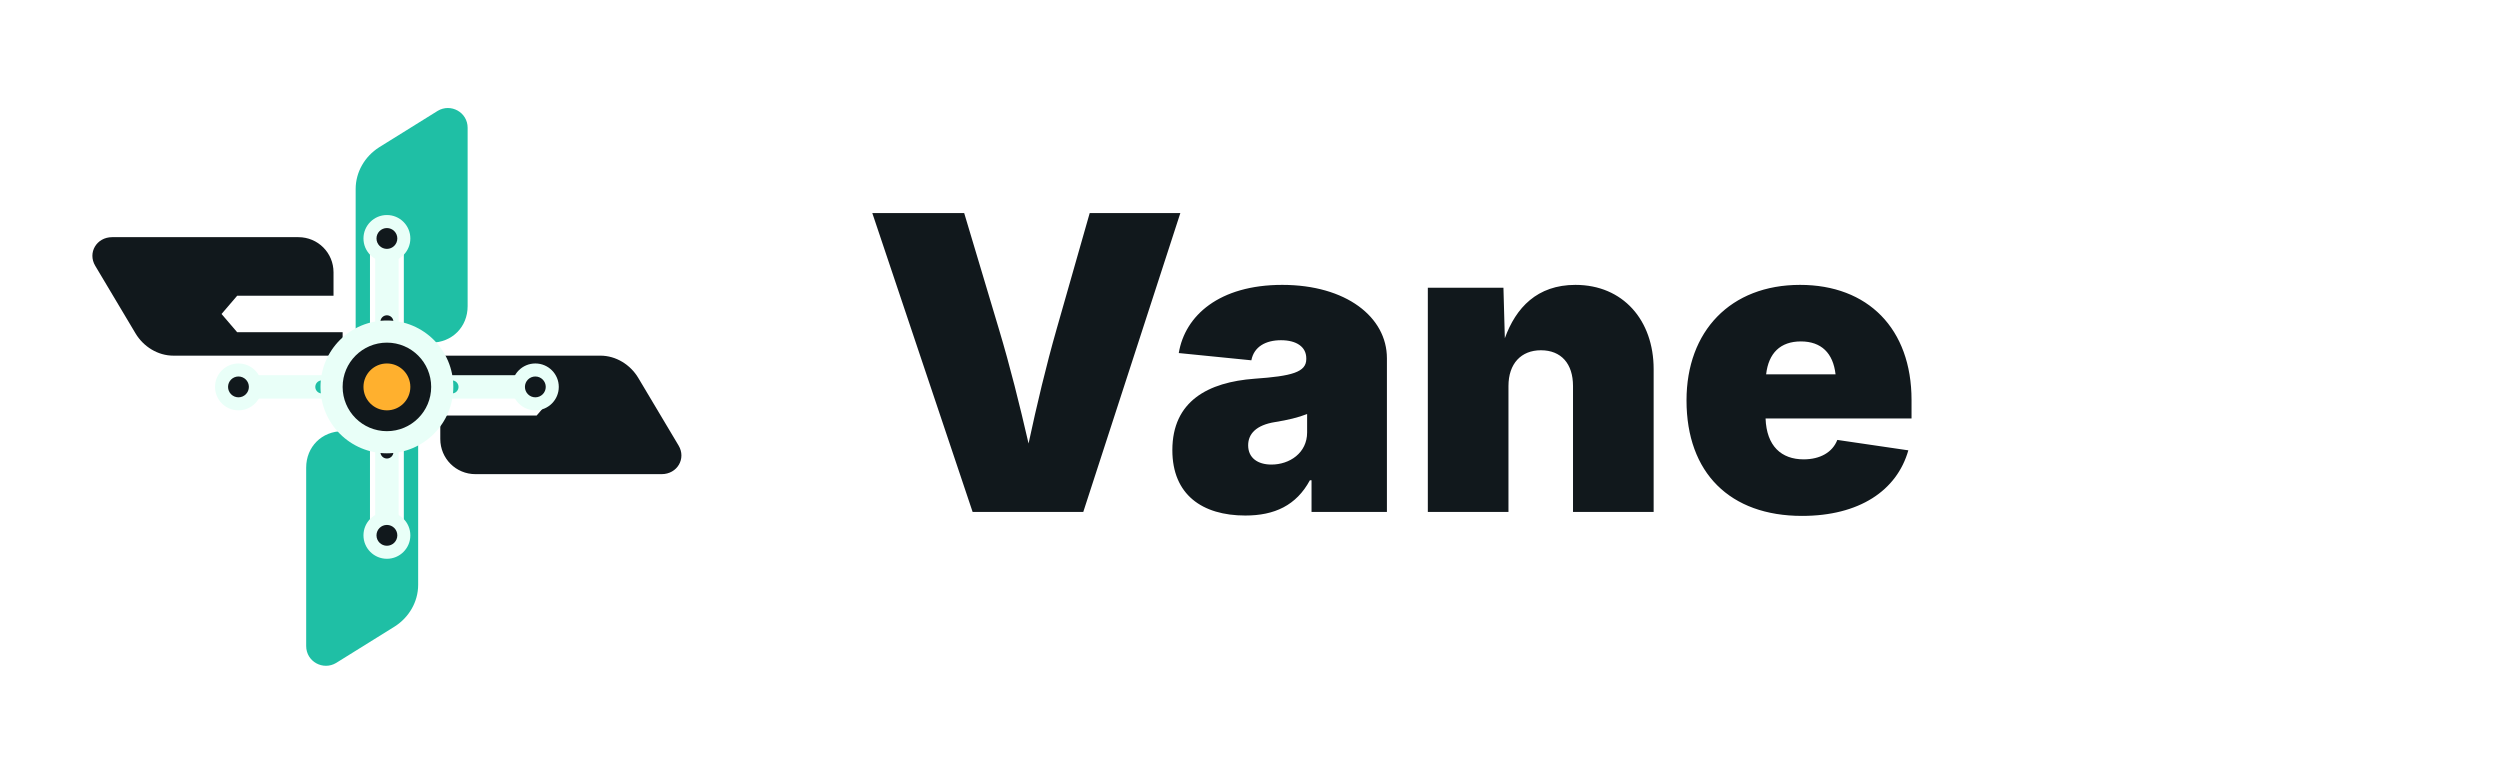
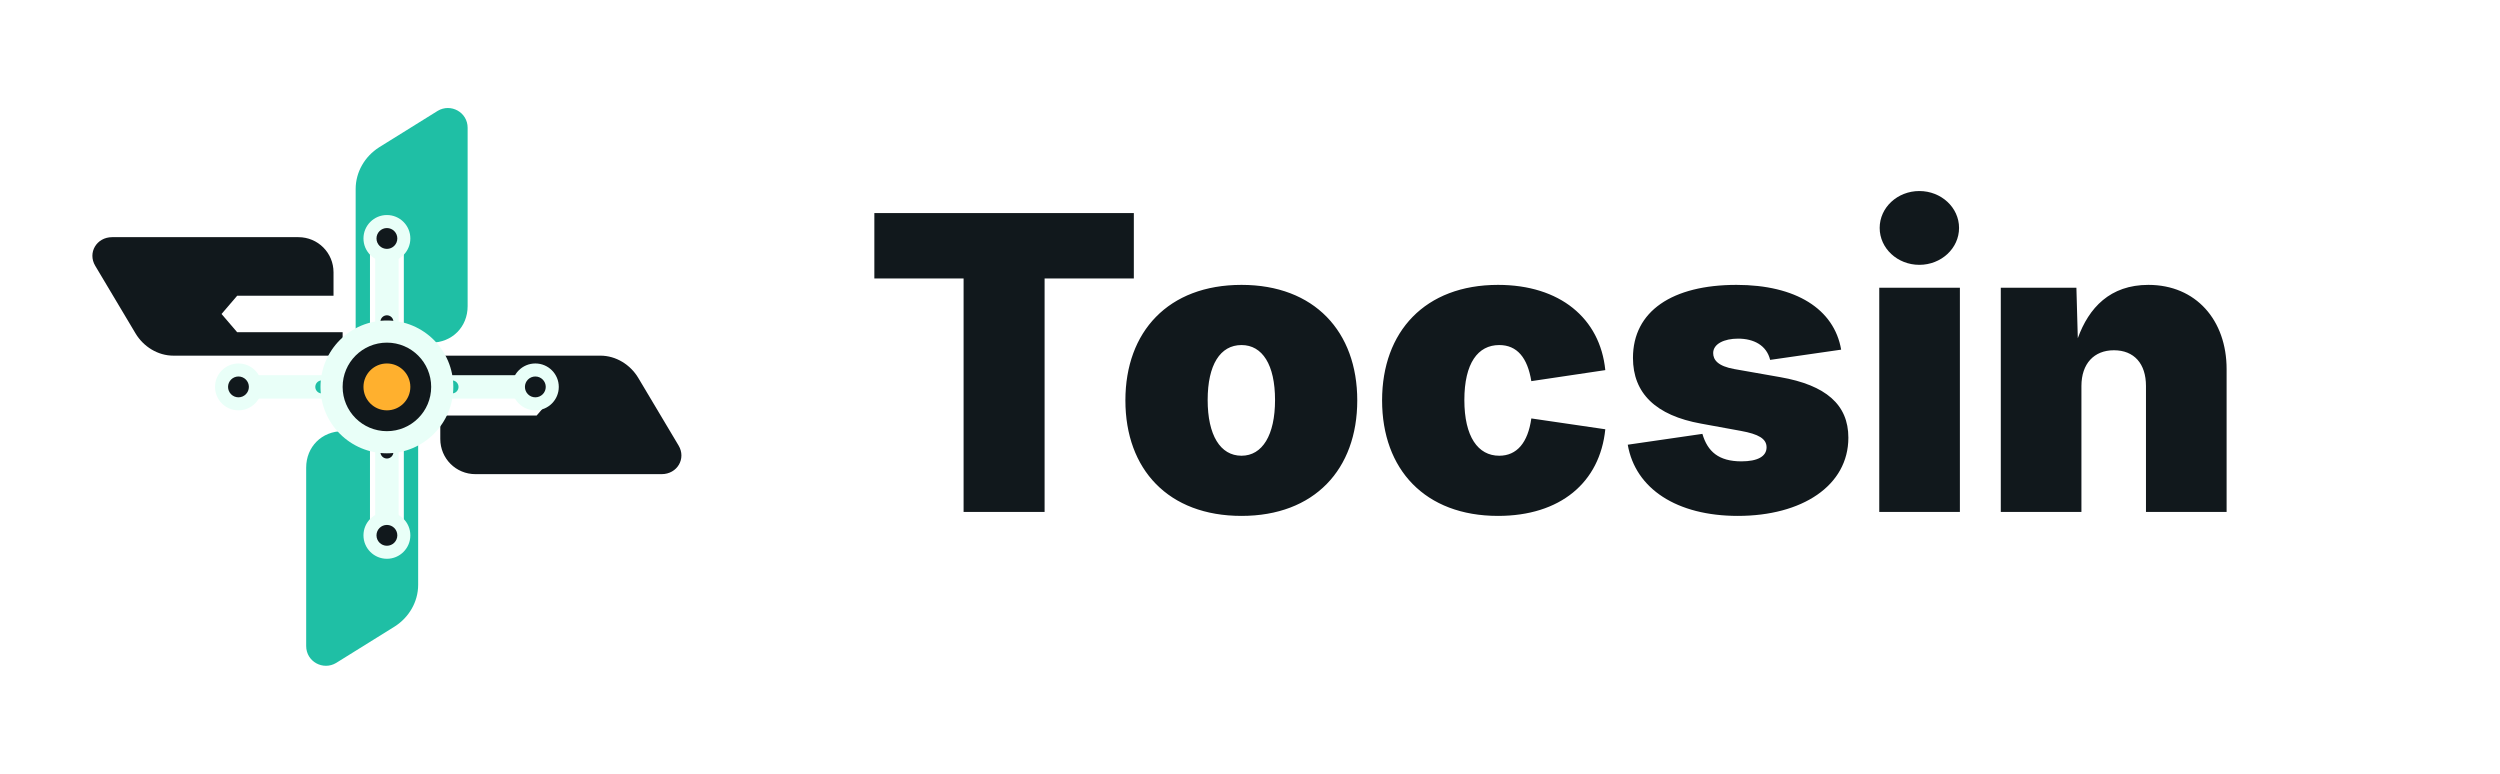
- <svg xmlns="http://www.w3.org/2000/svg" viewBox="0 0 840 260" role="img" aria-label="Vane">
+ <svg xmlns="http://www.w3.org/2000/svg" viewBox="0 0 840 260" role="img" aria-label="Tocsin">
  <g transform="translate(18 18) scale(.4375)">
    <path d="M232 222V104c0-13 7-25 18-32l45-28c10-6 23 1 23 13v137c0 16-12 28-28 28h-21v-74l-13-11-13 11v74h-11Z" fill="#1fbfa5" />
    <path d="M280 290v118c0 13-7 25-18 32l-45 28c-10 6-23-1-23-13V318c0-16 12-28 28-28h21v74l13 11 13-11v-74h11Z" fill="#1fbfa5" />
    <path d="M222 232H92c-12 0-23-7-29-17l-31-52c-6-10 1-22 13-22h143c15 0 27 12 27 27v18h-74l-12 14 12 14h81v18Z" fill="#11181c" />
    <path d="M290 232h130c12 0 23 7 29 17l31 52c6 10-1 22-13 22H324c-15 0-27-12-27-27v-18h74l12-14-12-14h-81v-18Z" fill="#11181c" />
    <g fill="none" stroke-linecap="round" stroke-linejoin="round">
      <path d="M256 142v78" stroke="#e9fff8" stroke-width="18" />
      <path d="M256 370v-78" stroke="#e9fff8" stroke-width="18" />
      <path d="M142 256h78" stroke="#e9fff8" stroke-width="18" />
      <path d="M292 256h78" stroke="#e9fff8" stroke-width="18" />
      <path d="M228 256h-22" stroke="#1fbfa5" stroke-width="10" />
      <path d="M284 256h22" stroke="#1fbfa5" stroke-width="10" />
      <path d="M256 228v-22" stroke="#11181c" stroke-width="10" />
      <path d="M256 284v22" stroke="#11181c" stroke-width="10" />
    </g>
    <circle cx="256" cy="142" r="18" fill="#e9fff8" />
    <circle cx="256" cy="142" r="8" fill="#11181c" />
    <circle cx="256" cy="370" r="18" fill="#e9fff8" />
    <circle cx="256" cy="370" r="8" fill="#11181c" />
    <circle cx="142" cy="256" r="18" fill="#e9fff8" />
    <circle cx="142" cy="256" r="8" fill="#11181c" />
    <circle cx="370" cy="256" r="18" fill="#e9fff8" />
    <circle cx="370" cy="256" r="8" fill="#11181c" />
    <circle cx="256" cy="256" r="51" fill="#e9fff8" />
    <circle cx="256" cy="256" r="34" fill="#11181c" />
    <circle cx="256" cy="256" r="18" fill="#ffb02e" />
  </g>
  <text x="290" y="172" fill="#11181c" font-family="Nunito Sans, Inter, Arial, sans-serif" font-size="138" font-weight="850" letter-spacing="0">
-     Vane
+     Tocsin
  </text>
</svg>
